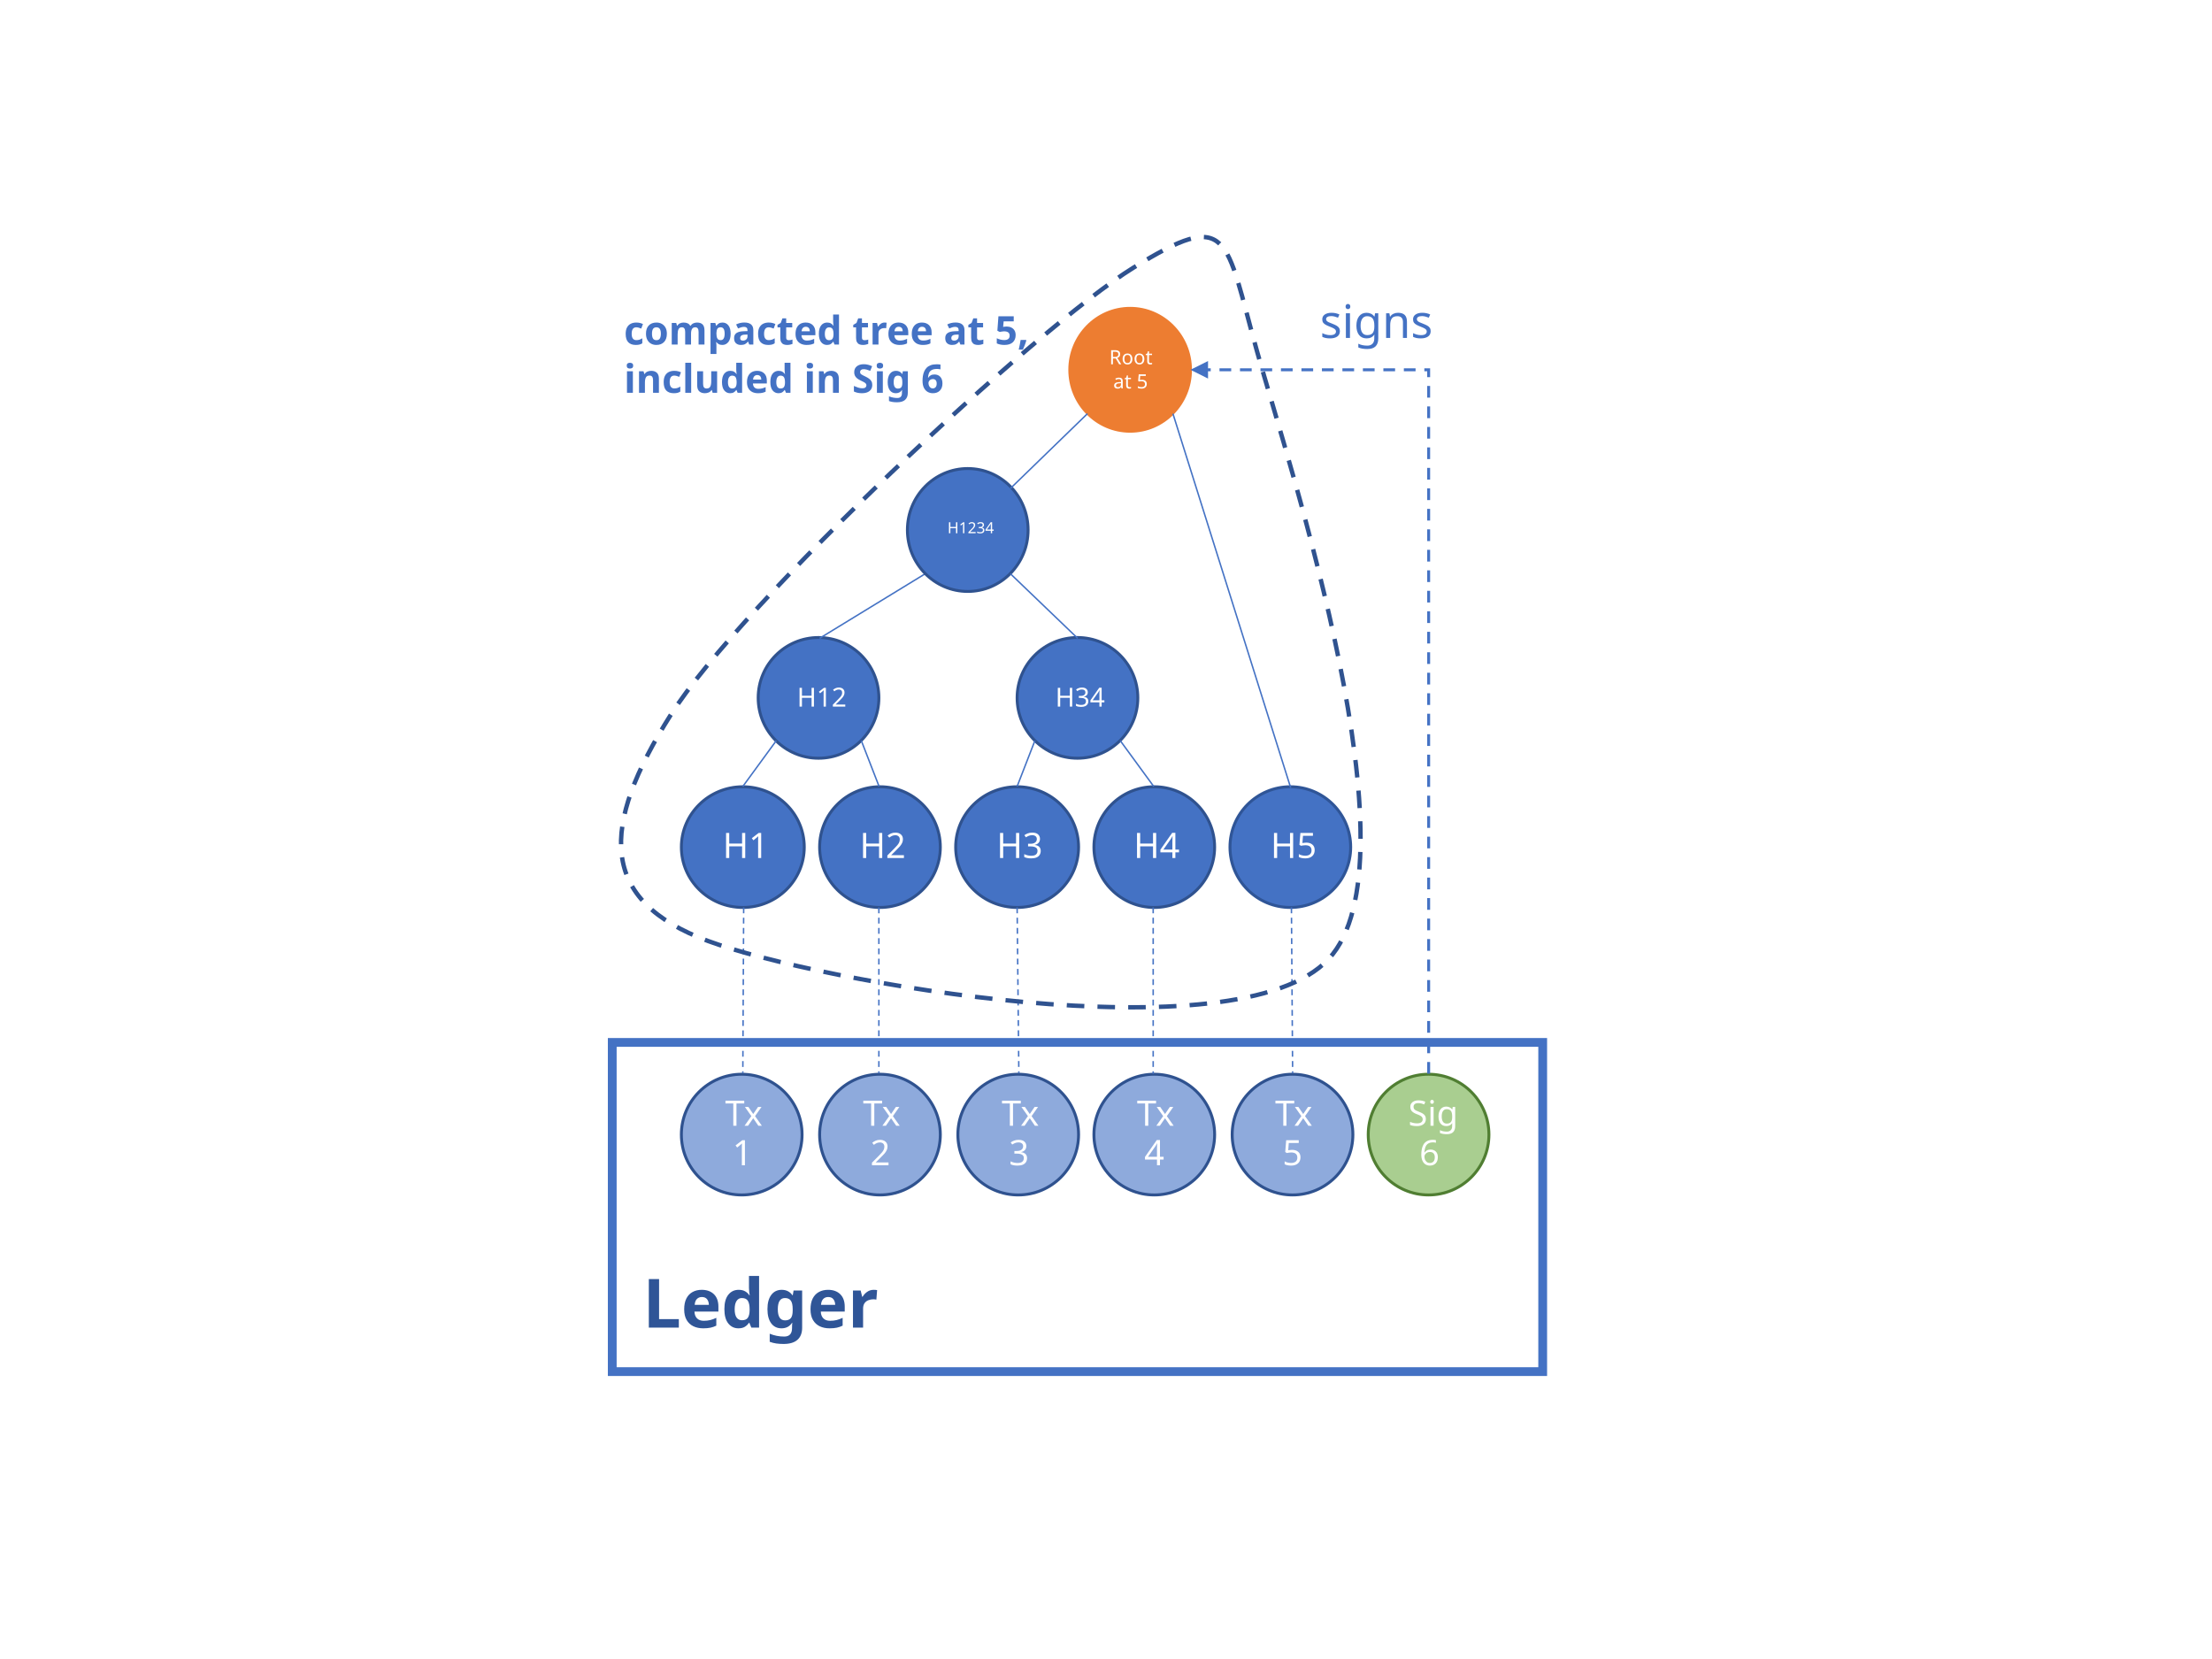
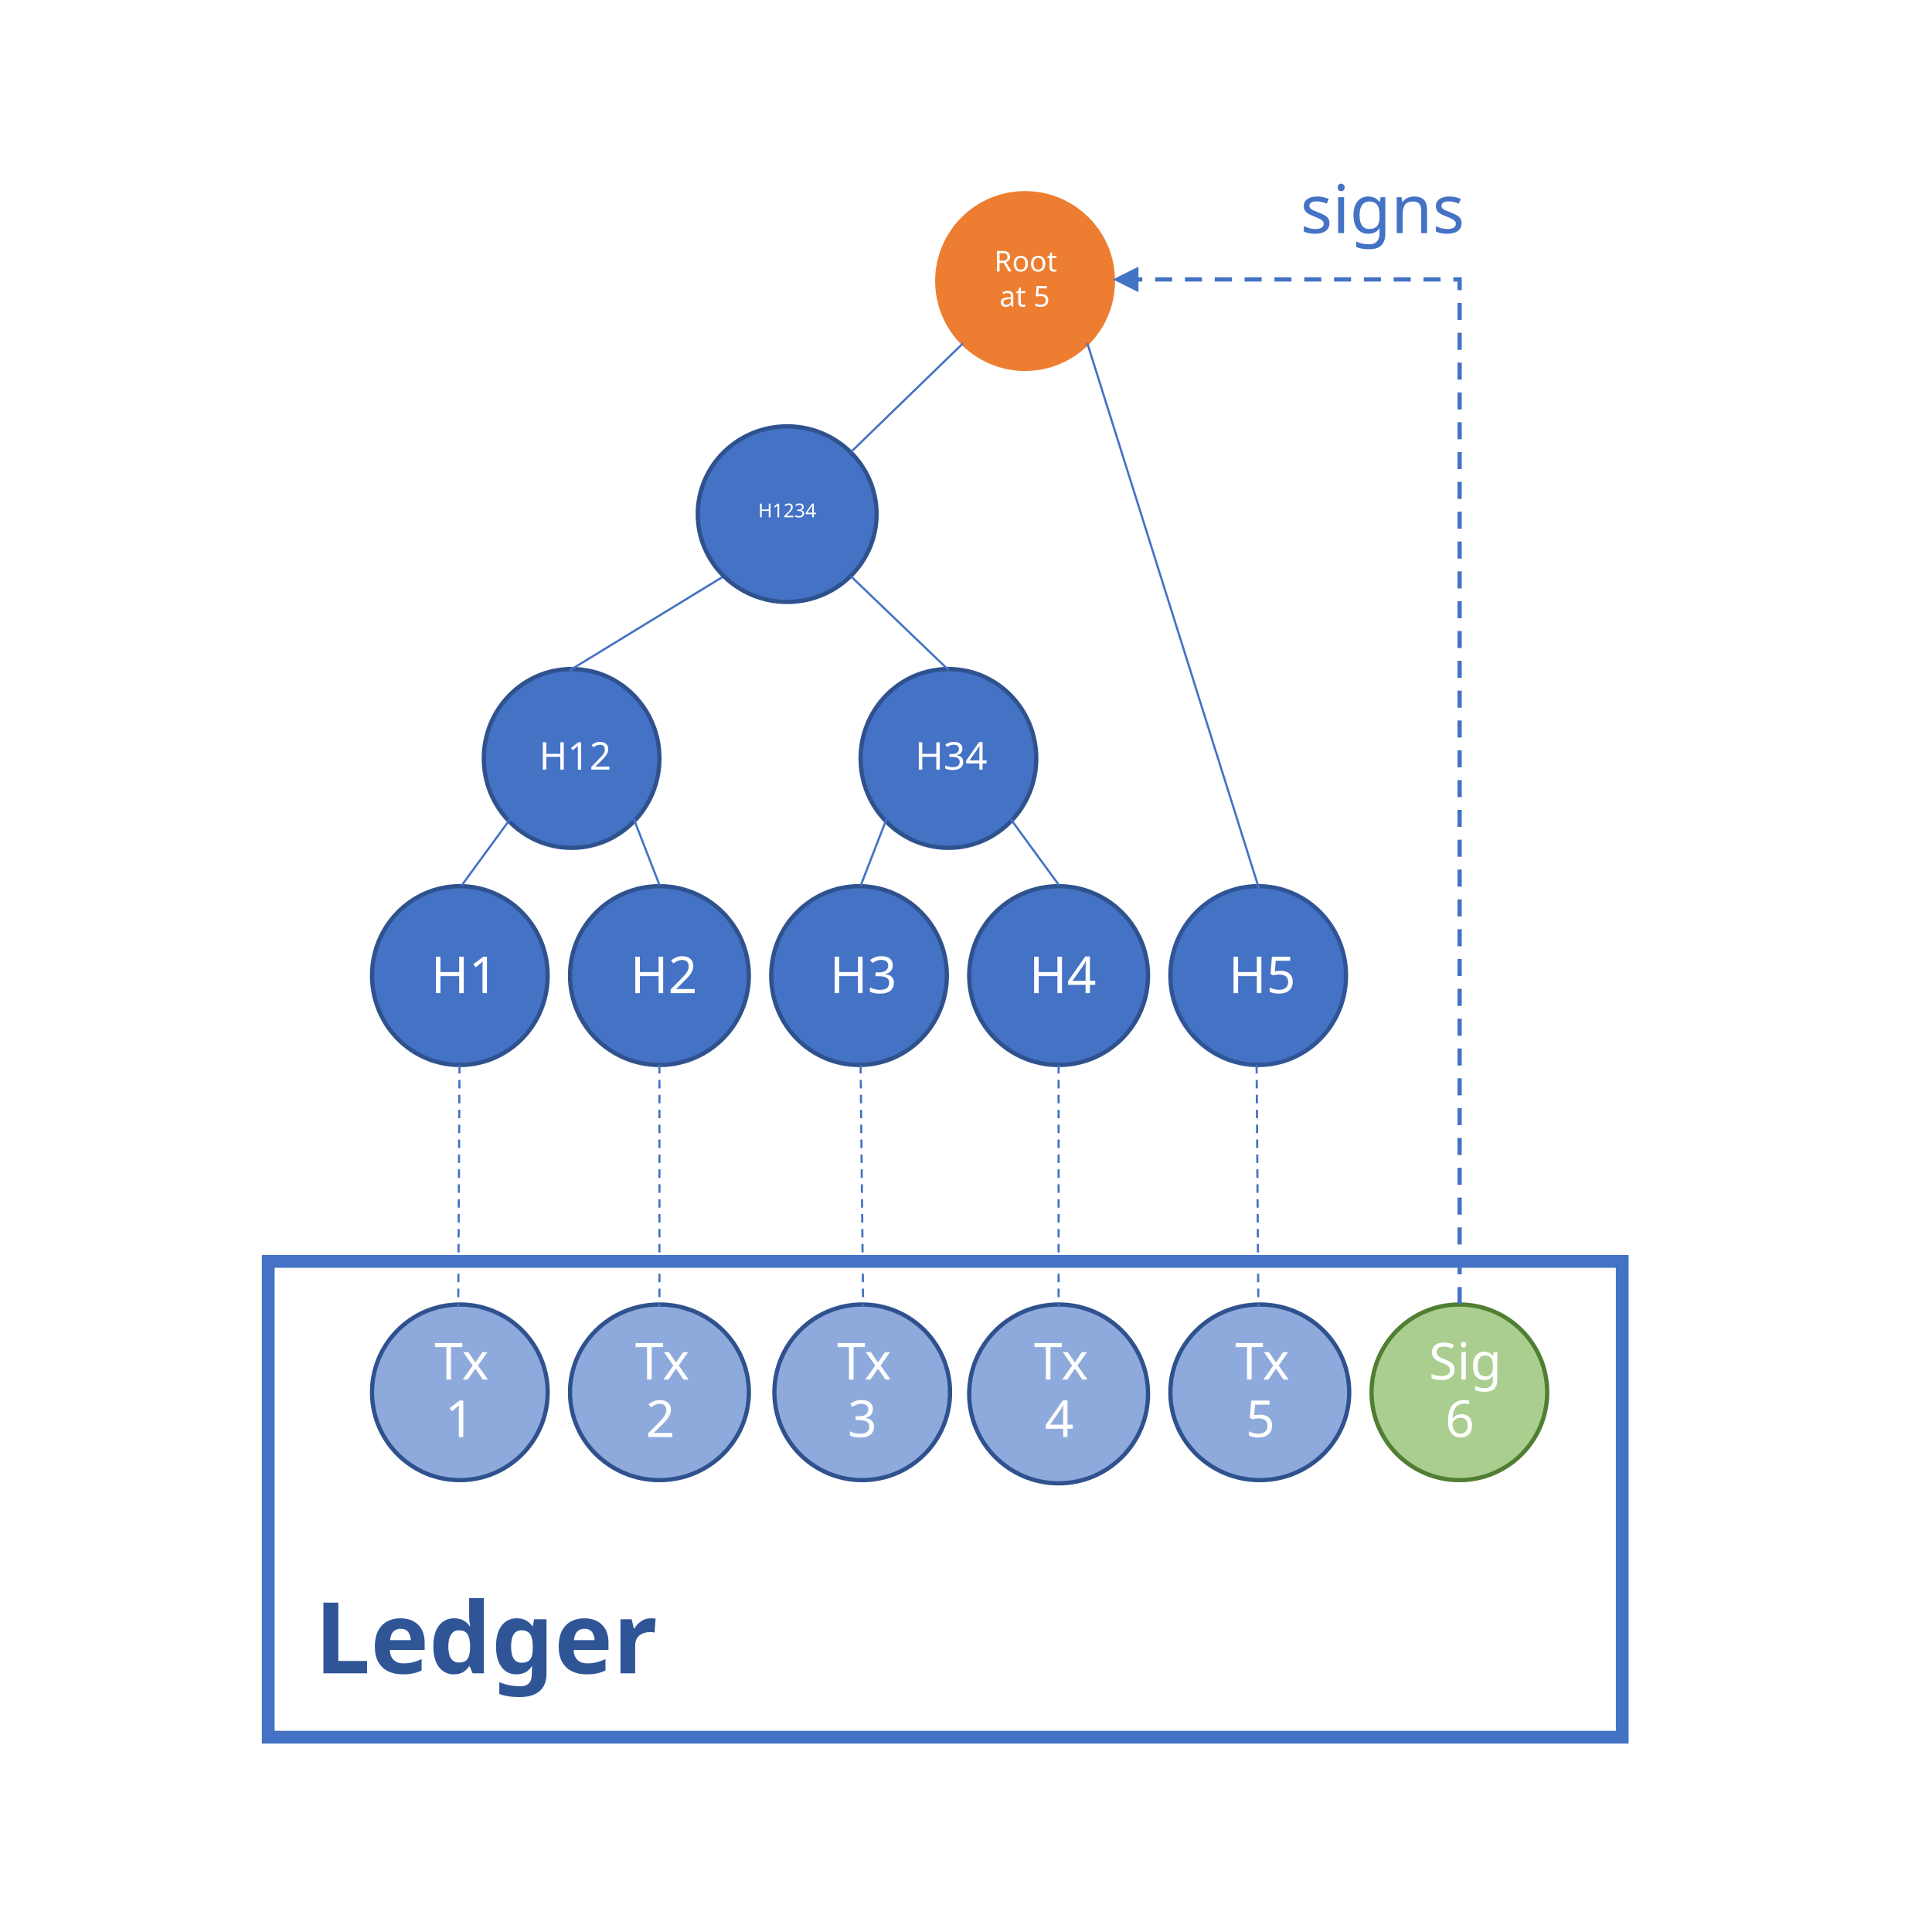
- <svg xmlns="http://www.w3.org/2000/svg" width="1008" height="756" overflow="hidden">
+ <svg xmlns="http://www.w3.org/2000/svg" width="605" height="605" overflow="hidden">
  <defs>
    <clipPath id="clip0">
-       <rect x="0" y="0" width="1008" height="756" />
+       <rect x="0" y="0" width="605" height="605" />
    </clipPath>
  </defs>
  <g clip-path="url(#clip0)">
-     <rect x="0" y="0" width="1008" height="756.042" fill="#FFFFFF" />
-     <path d="M310.5 386.021C310.5 370.833 323.036 358.52 338.5 358.52 353.964 358.52 366.5 370.833 366.5 386.021 366.5 401.21 353.964 413.523 338.5 413.523 323.036 413.523 310.5 401.21 310.5 386.021Z" stroke="#2F528F" stroke-width="1.334" stroke-miterlimit="8" fill="#4472C4" fill-rule="evenodd" />
-     <text fill="#FFFFFF" font-family="Calibri,Calibri_MSFontService,sans-serif" font-weight="400" font-size="16" transform="matrix(1 0 0 1.00006 329.324 391)">H1</text>
-     <path d="M373.5 386.021C373.5 370.833 385.812 358.52 401 358.52 416.188 358.52 428.5 370.833 428.5 386.021 428.5 401.21 416.188 413.523 401 413.523 385.812 413.523 373.5 401.21 373.5 386.021Z" stroke="#2F528F" stroke-width="1.334" stroke-miterlimit="8" fill="#4472C4" fill-rule="evenodd" />
-     <text fill="#FFFFFF" font-family="Calibri,Calibri_MSFontService,sans-serif" font-weight="400" font-size="16" transform="matrix(1 0 0 1.00006 391.745 391)">H2</text>
-     <path d="M435.5 386.021C435.5 370.833 448.036 358.52 463.5 358.52 478.964 358.52 491.5 370.833 491.5 386.021 491.5 401.21 478.964 413.523 463.5 413.523 448.036 413.523 435.5 401.21 435.5 386.021Z" stroke="#2F528F" stroke-width="1.334" stroke-miterlimit="8" fill="#4472C4" fill-rule="evenodd" />
-     <text fill="#FFFFFF" font-family="Calibri,Calibri_MSFontService,sans-serif" font-weight="400" font-size="16" transform="matrix(1 0 0 1.00006 454.166 391)">H3</text>
-     <path d="M498.5 386.021C498.5 370.833 510.812 358.52 526 358.52 541.188 358.52 553.5 370.833 553.5 386.021 553.5 401.21 541.188 413.523 526 413.523 510.812 413.523 498.5 401.21 498.5 386.021Z" stroke="#2F528F" stroke-width="1.334" stroke-miterlimit="8" fill="#4472C4" fill-rule="evenodd" />
-     <text fill="#FFFFFF" font-family="Calibri,Calibri_MSFontService,sans-serif" font-weight="400" font-size="16" transform="matrix(1 0 0 1.00006 516.586 391)">H4</text>
-     <path d="M345.5 318.018C345.5 302.829 357.812 290.516 373 290.516 388.188 290.516 400.5 302.829 400.5 318.018 400.5 333.206 388.188 345.519 373 345.519 357.812 345.519 345.5 333.206 345.5 318.018Z" stroke="#2F528F" stroke-width="1.334" stroke-miterlimit="8" fill="#4472C4" fill-rule="evenodd" />
-     <text fill="#FFFFFF" font-family="Calibri,Calibri_MSFontService,sans-serif" font-weight="400" font-size="12" transform="matrix(1 0 0 1.00006 363.194 322)">H12</text>
-     <path d="M463.5 318.018C463.5 302.829 475.812 290.516 491 290.516 506.188 290.516 518.5 302.829 518.5 318.018 518.5 333.206 506.188 345.519 491 345.519 475.812 345.519 463.5 333.206 463.5 318.018Z" stroke="#2F528F" stroke-width="1.334" stroke-miterlimit="8" fill="#4472C4" fill-rule="evenodd" />
-     <text fill="#FFFFFF" font-family="Calibri,Calibri_MSFontService,sans-serif" font-weight="400" font-size="12" transform="matrix(1 0 0 1.00006 480.883 322)">H34</text>
-     <path d="M0 0 15.246 20.857" stroke="#4472C4" stroke-width="0.667" stroke-miterlimit="8" fill="none" fill-rule="evenodd" transform="matrix(1 0 0 -1.00006 338.5 358.377)" />
-     <path d="M400.594 358.377 392.5 337.519" stroke="#4472C4" stroke-width="0.667" stroke-miterlimit="8" fill="none" fill-rule="evenodd" />
-     <path d="M0 0 8.094 20.857" stroke="#4472C4" stroke-width="0.667" stroke-miterlimit="8" fill="none" fill-rule="evenodd" transform="matrix(1 0 0 -1.00006 463.5 358.377)" />
-     <path d="M525.746 358.377 510.5 337.519" stroke="#4472C4" stroke-width="0.667" stroke-miterlimit="8" fill="none" fill-rule="evenodd" />
-     <path d="M0 0 48.03 29.346" stroke="#4472C4" stroke-width="0.667" stroke-miterlimit="8" fill="none" fill-rule="evenodd" transform="matrix(1 0 0 -1.00006 373.5 290.863)" />
-     <path d="M560.5 386.021C560.5 370.833 572.812 358.52 588 358.52 603.188 358.52 615.5 370.833 615.5 386.021 615.5 401.21 603.188 413.523 588 413.523 572.812 413.523 560.5 401.21 560.5 386.021Z" stroke="#2F5597" stroke-width="1.334" stroke-miterlimit="8" fill="#4472C4" fill-rule="evenodd" />
-     <text fill="#FFFFFF" font-family="Calibri,Calibri_MSFontService,sans-serif" font-weight="400" font-size="16" transform="matrix(1 0 0 1.00006 579.007 391)">H5</text>
-     <path d="M310.5 517.029C310.5 501.84 322.812 489.527 338 489.527 353.188 489.527 365.5 501.84 365.5 517.029 365.5 532.217 353.188 544.53 338 544.53 322.812 544.53 310.5 532.217 310.5 517.029Z" stroke="#2F528F" stroke-width="1.334" stroke-miterlimit="8" fill="#4472C4" fill-rule="evenodd" fill-opacity="0.6" />
-     <text fill="#FFFFFF" font-family="Calibri,Calibri_MSFontService,sans-serif" font-weight="400" font-size="16" transform="matrix(1 0 0 1.00006 330.431 513)">Tx<tspan font-size="16" x="3.334" y="17.999">1</tspan>
+     <rect x="0" y="0" width="605" height="605" fill="#FFFFFF" />
+     <path d="M116.5 305.5C116.5 290.036 128.812 277.5 144 277.5 159.188 277.5 171.5 290.036 171.5 305.5 171.5 320.964 159.188 333.5 144 333.5 128.812 333.5 116.5 320.964 116.5 305.5Z" stroke="#2F528F" stroke-width="1.334" stroke-miterlimit="8" fill="#4472C4" fill-rule="evenodd" />
+     <text fill="#FFFFFF" font-family="Calibri,Calibri_MSFontService,sans-serif" font-weight="400" font-size="16" transform="translate(134.944 311)">H1</text>
+     <path d="M178.5 305.5C178.5 290.036 191.036 277.5 206.5 277.5 221.964 277.5 234.5 290.036 234.5 305.5 234.5 320.964 221.964 333.5 206.5 333.5 191.036 333.5 178.5 320.964 178.5 305.5Z" stroke="#2F528F" stroke-width="1.334" stroke-miterlimit="8" fill="#4472C4" fill-rule="evenodd" />
+     <text fill="#FFFFFF" font-family="Calibri,Calibri_MSFontService,sans-serif" font-weight="400" font-size="16" transform="translate(197.389 311)">H2</text>
+     <path d="M241.5 305.5C241.5 290.036 253.812 277.5 269 277.5 284.188 277.5 296.5 290.036 296.5 305.5 296.5 320.964 284.188 333.5 269 333.5 253.812 333.5 241.5 320.964 241.5 305.5Z" stroke="#2F528F" stroke-width="1.334" stroke-miterlimit="8" fill="#4472C4" fill-rule="evenodd" />
+     <text fill="#FFFFFF" font-family="Calibri,Calibri_MSFontService,sans-serif" font-weight="400" font-size="16" transform="translate(259.834 311)">H3</text>
+     <path d="M303.5 305.5C303.5 290.036 316.036 277.5 331.5 277.5 346.964 277.5 359.5 290.036 359.5 305.5 359.5 320.964 346.964 333.5 331.5 333.5 316.036 333.5 303.5 320.964 303.5 305.5Z" stroke="#2F528F" stroke-width="1.334" stroke-miterlimit="8" fill="#4472C4" fill-rule="evenodd" />
+     <text fill="#FFFFFF" font-family="Calibri,Calibri_MSFontService,sans-serif" font-weight="400" font-size="16" transform="translate(322.279 311)">H4</text>
+     <path d="M151.5 237.5C151.5 222.036 163.812 209.5 179 209.5 194.188 209.5 206.5 222.036 206.5 237.5 206.5 252.964 194.188 265.5 179 265.5 163.812 265.5 151.5 252.964 151.5 237.5Z" stroke="#2F528F" stroke-width="1.334" stroke-miterlimit="8" fill="#4472C4" fill-rule="evenodd" />
+     <text fill="#FFFFFF" font-family="Calibri,Calibri_MSFontService,sans-serif" font-weight="400" font-size="12" transform="translate(168.827 241)">H12</text>
+     <path d="M269.5 237.5C269.5 222.036 281.812 209.5 297 209.5 312.188 209.5 324.5 222.036 324.5 237.5 324.5 252.964 312.188 265.5 297 265.5 281.812 265.5 269.5 252.964 269.5 237.5Z" stroke="#2F528F" stroke-width="1.334" stroke-miterlimit="8" fill="#4472C4" fill-rule="evenodd" />
+     <text fill="#FFFFFF" font-family="Calibri,Calibri_MSFontService,sans-serif" font-weight="400" font-size="12" transform="translate(286.561 241)">H34</text>
+     <path d="M0 0 15.252 20.865" stroke="#4472C4" stroke-width="0.667" stroke-miterlimit="8" fill="none" fill-rule="evenodd" transform="matrix(1 0 0 -1 144.5 277.365)" />
+     <path d="M206.597 277.365 198.5 256.5" stroke="#4472C4" stroke-width="0.667" stroke-miterlimit="8" fill="none" fill-rule="evenodd" />
+     <path d="M0 0 8.097 20.865" stroke="#4472C4" stroke-width="0.667" stroke-miterlimit="8" fill="none" fill-rule="evenodd" transform="matrix(1 0 0 -1 269.5 277.365)" />
+     <path d="M331.752 277.365 316.5 256.5" stroke="#4472C4" stroke-width="0.667" stroke-miterlimit="8" fill="none" fill-rule="evenodd" />
+     <path d="M0 0 48.048 29.358" stroke="#4472C4" stroke-width="0.667" stroke-miterlimit="8" fill="none" fill-rule="evenodd" transform="matrix(1 0 0 -1 178.5 209.858)" />
+     <path d="M366.5 305.5C366.5 290.036 378.812 277.5 394 277.5 409.188 277.5 421.5 290.036 421.5 305.5 421.5 320.964 409.188 333.5 394 333.5 378.812 333.5 366.5 320.964 366.5 305.5Z" stroke="#2F5597" stroke-width="1.334" stroke-miterlimit="8" fill="#4472C4" fill-rule="evenodd" />
+     <text fill="#FFFFFF" font-family="Calibri,Calibri_MSFontService,sans-serif" font-weight="400" font-size="16" transform="translate(384.724 311)">H5</text>
+     <path d="M116.5 436C116.5 420.812 128.812 408.5 144 408.5 159.188 408.5 171.5 420.812 171.5 436 171.5 451.188 159.188 463.5 144 463.5 128.812 463.5 116.5 451.188 116.5 436Z" stroke="#2F528F" stroke-width="1.334" stroke-miterlimit="8" fill="#4472C4" fill-rule="evenodd" fill-opacity="0.6" />
+     <text fill="#FFFFFF" font-family="Calibri,Calibri_MSFontService,sans-serif" font-weight="400" font-size="16" transform="translate(136.051 432)">Tx<tspan font-size="16" x="3.335" y="18">1</tspan>
    </text>
-     <path d="M373.5 517.029C373.5 501.84 385.812 489.527 401 489.527 416.188 489.527 428.5 501.84 428.5 517.029 428.5 532.217 416.188 544.53 401 544.53 385.812 544.53 373.5 532.217 373.5 517.029Z" stroke="#2F528F" stroke-width="1.334" stroke-miterlimit="8" fill="#4472C4" fill-rule="evenodd" fill-opacity="0.6" />
-     <text fill="#FFFFFF" font-family="Calibri,Calibri_MSFontService,sans-serif" font-weight="400" font-size="16" transform="matrix(1 0 0 1.00006 393.245 513)">Tx<tspan font-size="16" x="3.334" y="17.999">2</tspan>
+     <path d="M178.5 436C178.5 420.812 191.036 408.5 206.5 408.5 221.964 408.5 234.5 420.812 234.5 436 234.5 451.188 221.964 463.5 206.5 463.5 191.036 463.5 178.5 451.188 178.5 436Z" stroke="#2F528F" stroke-width="1.334" stroke-miterlimit="8" fill="#4472C4" fill-rule="evenodd" fill-opacity="0.6" />
+     <text fill="#FFFFFF" font-family="Calibri,Calibri_MSFontService,sans-serif" font-weight="400" font-size="16" transform="translate(198.89 432)">Tx<tspan font-size="16" x="3.335" y="18">2</tspan>
    </text>
-     <path d="M436.5 517.029C436.5 501.84 448.812 489.527 464 489.527 479.188 489.527 491.5 501.84 491.5 517.029 491.5 532.217 479.188 544.53 464 544.53 448.812 544.53 436.5 532.217 436.5 517.029Z" stroke="#2F528F" stroke-width="1.334" stroke-miterlimit="8" fill="#4472C4" fill-rule="evenodd" fill-opacity="0.6" />
-     <text fill="#FFFFFF" font-family="Calibri,Calibri_MSFontService,sans-serif" font-weight="400" font-size="16" transform="matrix(1 0 0 1.00006 456.453 513)">Tx<tspan font-size="16" x="3.334" y="17.999">3</tspan>
+     <path d="M242.5 436C242.5 420.812 254.812 408.5 270 408.5 285.188 408.5 297.5 420.812 297.5 436 297.5 451.188 285.188 463.5 270 463.5 254.812 463.5 242.5 451.188 242.5 436Z" stroke="#2F528F" stroke-width="1.334" stroke-miterlimit="8" fill="#4472C4" fill-rule="evenodd" fill-opacity="0.6" />
+     <text fill="#FFFFFF" font-family="Calibri,Calibri_MSFontService,sans-serif" font-weight="400" font-size="16" transform="translate(262.122 432)">Tx<tspan font-size="16" x="3.335" y="18">3</tspan>
    </text>
-     <path d="M498.5 517.029C498.5 501.84 510.812 489.527 526 489.527 541.188 489.527 553.5 501.84 553.5 517.029 553.5 532.217 541.188 544.53 526 544.53 510.812 544.53 498.5 532.217 498.5 517.029Z" stroke="#2F528F" stroke-width="1.334" stroke-miterlimit="8" fill="#4472C4" fill-rule="evenodd" fill-opacity="0.6" />
-     <text fill="#FFFFFF" font-family="Calibri,Calibri_MSFontService,sans-serif" font-weight="400" font-size="16" transform="matrix(1 0 0 1.00006 518.087 513)">Tx<tspan font-size="16" x="3.334" y="17.999">4</tspan>
+     <path d="M303.5 436.5C303.5 421.036 316.036 408.5 331.5 408.5 346.964 408.5 359.5 421.036 359.5 436.5 359.5 451.964 346.964 464.5 331.5 464.5 316.036 464.5 303.5 451.964 303.5 436.5Z" stroke="#2F528F" stroke-width="1.334" stroke-miterlimit="8" fill="#4472C4" fill-rule="evenodd" fill-opacity="0.6" />
+     <text fill="#FFFFFF" font-family="Calibri,Calibri_MSFontService,sans-serif" font-weight="400" font-size="16" transform="translate(323.779 432)">Tx<tspan font-size="16" x="3.335" y="18">4</tspan>
    </text>
-     <rect x="279" y="475.026" width="424" height="150.008" stroke="#4472C4" stroke-width="4.001" stroke-miterlimit="8" fill="none" />
-     <text fill="#2F5597" font-family="Calibri,Calibri_MSFontService,sans-serif" font-weight="700" font-size="31" transform="matrix(1 0 0 1.00006 292.873 605)">Ledger</text>
-     <path d="M0 0 0.393 75.468" stroke="#4472C4" stroke-width="0.667" stroke-miterlimit="8" stroke-dasharray="2.667 2" fill="none" fill-rule="evenodd" transform="matrix(-1 0 0 1.00006 338.893 413.523)" />
-     <path d="M0 0 0 75.468" stroke="#4472C4" stroke-width="0.667" stroke-miterlimit="8" stroke-dasharray="2.667 2" fill="none" fill-rule="evenodd" transform="matrix(-1 0 0 1.00006 400.5 413.523)" />
-     <path d="M463.5 413.523 464.287 488.995" stroke="#4472C4" stroke-width="0.667" stroke-miterlimit="8" stroke-dasharray="2.667 2" fill="none" fill-rule="evenodd" />
-     <path d="M0 0 0 75.797" stroke="#4472C4" stroke-width="0.667" stroke-miterlimit="8" stroke-dasharray="2.667 2" fill="none" fill-rule="evenodd" transform="matrix(-1 0 0 1.00006 525.5 413.523)" />
-     <path d="M561.5 517.029C561.5 501.84 573.812 489.527 589 489.527 604.188 489.527 616.5 501.84 616.5 517.029 616.5 532.217 604.188 544.53 589 544.53 573.812 544.53 561.5 532.217 561.5 517.029Z" stroke="#2F528F" stroke-width="1.334" stroke-miterlimit="8" fill="#4472C4" fill-rule="evenodd" fill-opacity="0.6" />
-     <text fill="#FFFFFF" font-family="Calibri,Calibri_MSFontService,sans-serif" font-weight="400" font-size="16" transform="matrix(1 0 0 1.00006 581.057 513)">Tx<tspan font-size="16" x="3.334" y="17.999">5</tspan>
+     <rect x="84" y="395" width="424" height="149" stroke="#4472C4" stroke-width="4.002" stroke-miterlimit="8" fill="none" />
+     <text fill="#2F5597" font-family="Calibri,Calibri_MSFontService,sans-serif" font-weight="700" font-size="31" transform="translate(98.4788 524)">Ledger</text>
+     <path d="M0 0 0.393 75.497" stroke="#4472C4" stroke-width="0.667" stroke-miterlimit="8" stroke-dasharray="2.668 2.001" fill="none" fill-rule="evenodd" transform="matrix(-1 0 0 1 143.893 333.5)" />
+     <path d="M206.5 333.5 206.5 408.997" stroke="#4472C4" stroke-width="0.667" stroke-miterlimit="8" stroke-dasharray="2.668 2.001" fill="none" fill-rule="evenodd" />
+     <path d="M269.5 333.5 270.287 408.997" stroke="#4472C4" stroke-width="0.667" stroke-miterlimit="8" stroke-dasharray="2.668 2.001" fill="none" fill-rule="evenodd" />
+     <path d="M331.5 333.5 331.5 409.327" stroke="#4472C4" stroke-width="0.667" stroke-miterlimit="8" stroke-dasharray="2.668 2.001" fill="none" fill-rule="evenodd" />
+     <path d="M366.5 436C366.5 420.812 379.036 408.5 394.5 408.5 409.964 408.5 422.5 420.812 422.5 436 422.5 451.188 409.964 463.5 394.5 463.5 379.036 463.5 366.5 451.188 366.5 436Z" stroke="#2F528F" stroke-width="1.334" stroke-miterlimit="8" fill="#4472C4" fill-rule="evenodd" fill-opacity="0.6" />
+     <text fill="#FFFFFF" font-family="Calibri,Calibri_MSFontService,sans-serif" font-weight="400" font-size="16" transform="translate(386.774 432)">Tx<tspan font-size="16" x="3.335" y="18">5</tspan>
    </text>
-     <path d="M588.5 413.523 589.049 488.995" stroke="#4472C4" stroke-width="0.667" stroke-miterlimit="8" stroke-dasharray="2.667 2" fill="none" fill-rule="evenodd" />
-     <path d="M413.5 241.513C413.5 226.048 425.812 213.512 441 213.512 456.188 213.512 468.5 226.048 468.5 241.513 468.5 256.978 456.188 269.515 441 269.515 425.812 269.515 413.5 256.978 413.5 241.513Z" stroke="#2F528F" stroke-width="1.334" stroke-miterlimit="8" fill="#4472C4" fill-rule="evenodd" />
-     <text fill="#FFFFFF" font-family="Calibri,Calibri_MSFontService,sans-serif" font-weight="400" font-size="7" transform="matrix(1 0 0 1.00006 431.764 243)">H1234</text>
-     <path d="M491.078 290.863 460.5 261.514" stroke="#4472C4" stroke-width="0.667" stroke-miterlimit="8" fill="none" fill-rule="evenodd" />
-     <path d="M487.5 168.509C487.5 153.044 499.812 140.508 515 140.508 530.188 140.508 542.5 153.044 542.5 168.509 542.5 183.974 530.188 196.511 515 196.511 499.812 196.511 487.5 183.974 487.5 168.509Z" stroke="#ED7D31" stroke-width="1.334" stroke-miterlimit="8" fill="#ED7D31" fill-rule="evenodd" />
-     <text fill="#FFFFFF" font-family="Calibri,Calibri_MSFontService,sans-serif" font-weight="400" font-size="9" transform="matrix(1 0 0 1.00006 505.472 166)">Root <tspan font-size="9" x="1.834" y="10.999">at 5</tspan>
+     <path d="M393.5 333.5 394.049 408.997" stroke="#4472C4" stroke-width="0.667" stroke-miterlimit="8" stroke-dasharray="2.668 2.001" fill="none" fill-rule="evenodd" />
+     <path d="M218.5 161C218.5 145.812 231.036 133.5 246.5 133.5 261.964 133.5 274.5 145.812 274.5 161 274.5 176.188 261.964 188.5 246.5 188.5 231.036 188.5 218.5 176.188 218.5 161Z" stroke="#2F528F" stroke-width="1.334" stroke-miterlimit="8" fill="#4472C4" fill-rule="evenodd" />
+     <text fill="#FFFFFF" font-family="Calibri,Calibri_MSFontService,sans-serif" font-weight="400" font-size="6" transform="translate(237.424 162)">H1234</text>
+     <path d="M297.09 209.858 266.5 180.5" stroke="#4472C4" stroke-width="0.667" stroke-miterlimit="8" fill="none" fill-rule="evenodd" />
+     <path d="M293.5 88C293.5 72.812 305.812 60.5 321 60.5 336.188 60.5 348.5 72.812 348.5 88 348.5 103.188 336.188 115.5 321 115.5 305.812 115.5 293.5 103.188 293.5 88Z" stroke="#ED7D31" stroke-width="1.334" stroke-miterlimit="8" fill="#ED7D31" fill-rule="evenodd" />
+     <text fill="#FFFFFF" font-family="Calibri,Calibri_MSFontService,sans-serif" font-weight="400" font-size="9" transform="translate(311.327 85)">Root <tspan font-size="9" x="1.668" y="11">at 5</tspan>
    </text>
-     <path d="M0 0 35.044 34.017" stroke="#4472C4" stroke-width="0.667" stroke-miterlimit="8" fill="none" fill-rule="evenodd" transform="matrix(1 0 0 -1.00006 460.5 222.529)" />
-     <path d="M588.161 358.995 534.5 188.51" stroke="#4472C4" stroke-width="0.667" stroke-miterlimit="8" fill="none" fill-rule="evenodd" />
-     <path d="M623.5 517.029C623.5 501.84 635.812 489.527 651 489.527 666.188 489.527 678.5 501.84 678.5 517.029 678.5 532.217 666.188 544.53 651 544.53 635.812 544.53 623.5 532.217 623.5 517.029Z" stroke="#507E32" stroke-width="1.334" stroke-miterlimit="8" fill="#70AD47" fill-rule="evenodd" fill-opacity="0.6" />
-     <text fill="#FFFFFF" font-family="Calibri,Calibri_MSFontService,sans-serif" font-weight="400" font-size="16" transform="matrix(1 0 0 1.00006 641.727 513)">Sig <tspan font-size="16" x="5.087" y="17.999">6</tspan>
+     <path d="M0 0 35.058 34.03" stroke="#4472C4" stroke-width="0.667" stroke-miterlimit="8" fill="none" fill-rule="evenodd" transform="matrix(1 0 0 -1 266.5 141.53)" />
+     <path d="M394.182 278.041 340.5 107.5" stroke="#4472C4" stroke-width="0.667" stroke-miterlimit="8" fill="none" fill-rule="evenodd" />
+     <path d="M429.5 436C429.5 420.812 441.812 408.5 457 408.5 472.188 408.5 484.5 420.812 484.5 436 484.5 451.188 472.188 463.5 457 463.5 441.812 463.5 429.5 451.188 429.5 436Z" stroke="#507E32" stroke-width="1.334" stroke-miterlimit="8" fill="#70AD47" fill-rule="evenodd" fill-opacity="0.6" />
+     <text fill="#FFFFFF" font-family="Calibri,Calibri_MSFontService,sans-serif" font-weight="400" font-size="16" transform="translate(447.468 432)">Sig <tspan font-size="16" x="5.089" y="18">6</tspan>
    </text>
-     <path d="M516.361 122.069C471.829 149.662 337.945 274.633 305.657 325.754 273.37 376.876 272.677 410.251 322.638 428.799 372.6 447.347 563.724 481.809 605.425 437.042 647.127 392.275 587.578 212.749 572.849 160.196 558.121 107.643 560.893 94.476 516.361 122.069Z" stroke="#2F528F" stroke-width="2" stroke-miterlimit="8" stroke-dasharray="8.001 6.001" fill="none" fill-rule="evenodd" />
-     <path d="M0-0.667 5.334-0.667 5.334 0.667 0 0.667ZM9.335-0.667 14.669-0.667 14.669 0.667 9.335 0.667ZM18.67-0.667 24.004-0.667 24.004 0.667 18.67 0.667ZM28.005-0.667 33.339-0.667 33.339 0.667 28.005 0.667ZM37.34-0.667 42.674-0.667 42.674 0.667 37.34 0.667ZM46.674-0.667 52.009-0.667 52.009 0.667 46.674 0.667ZM56.009-0.667 61.343-0.667 61.343 0.667 56.009 0.667ZM65.344-0.667 70.678-0.667 70.678 0.667 65.344 0.667ZM74.679-0.667 80.013-0.667 80.013 0.667 74.679 0.667ZM84.014-0.667 89.348-0.667 89.348 0.667 84.014 0.667ZM93.349-0.667 98.683-0.667 98.683 0.667 93.349 0.667ZM102.684-0.667 108.018-0.667 108.018 0.667 102.684 0.667ZM112.019-0.667 117.353-0.667 117.353 0.667 112.019 0.667ZM121.353-0.667 126.688-0.667 126.688 0.667 121.353 0.667ZM130.688-0.667 136.022-0.667 136.022 0.667 130.688 0.667ZM140.023-0.667 145.357-0.667 145.357 0.667 140.023 0.667ZM149.358-0.667 154.692-0.667 154.692 0.667 149.358 0.667ZM158.693-0.667 164.027-0.667 164.027 0.667 158.693 0.667ZM168.028-0.667 173.362-0.667 173.362 0.667 168.028 0.667ZM177.363-0.667 182.697-0.667 182.697 0.667 177.363 0.667ZM186.698-0.667 192.032-0.667 192.032 0.667 186.698 0.667ZM196.032-0.667 201.367-0.667 201.367 0.667 196.032 0.667ZM205.367-0.667 210.702-0.667 210.702 0.667 205.367 0.667ZM214.702-0.667 220.036-0.667 220.036 0.667 214.702 0.667ZM224.037-0.667 229.371-0.667 229.371 0.667 224.037 0.667ZM233.372-0.667 238.706-0.667 238.706 0.667 233.372 0.667ZM242.707-0.667 248.041-0.667 248.041 0.667 242.707 0.667ZM252.042-0.667 257.376-0.667 257.376 0.667 252.042 0.667ZM261.377-0.667 266.711-0.667 266.711 0.667 261.377 0.667ZM270.711-0.667 276.046-0.667 276.046 0.667 270.711 0.667ZM280.046-0.667 285.381-0.667 285.381 0.667 280.046 0.667ZM289.381-0.667 294.715-0.667 294.715 0.667 289.381 0.667ZM298.716-0.667 304.05-0.667 304.05 0.667 298.716 0.667ZM308.051-0.667 313.385-0.667 313.385 0.667 308.051 0.667ZM317.386-0.667 321.419-0.667 321.419 1.968 320.085 1.968 320.085 0 320.752 0.667 317.386 0.667ZM321.419 5.968 321.419 11.303 320.085 11.303 320.085 5.968ZM321.419 15.303 321.419 20.637 320.085 20.637 320.085 15.303ZM321.419 24.638 321.419 29.972 320.085 29.972 320.085 24.638ZM321.419 33.973 321.419 39.307 320.085 39.307 320.085 33.973ZM321.419 43.308 321.419 48.642 320.085 48.642 320.085 43.308ZM321.419 52.643 321.419 57.977 320.085 57.977 320.085 52.643ZM321.419 61.978 321.419 67.312 320.085 67.312 320.085 61.978ZM321.419 71.313 321.419 76.647 320.085 76.647 320.085 71.313ZM321.419 80.647 321.419 85.982 320.085 85.982 320.085 80.647ZM321.419 89.982 321.419 95.317 320.085 95.317 320.085 89.982ZM321.419 99.317 321.419 101.869 320.085 101.869 320.085 99.317ZM324.753 100.536 320.752 108.537 316.752 100.536Z" fill="#4472C4" transform="matrix(-1.83697e-16 -1.00006 -1 1.83707e-16 651.037 489.279)" />
-     <text fill="#4472C4" font-family="Calibri,Calibri_MSFontService,sans-serif" font-weight="400" font-size="21" transform="matrix(1 0 0 1.00006 601.475 154)">signs<tspan font-weight="700" font-size="18" x="-317.169" y="3">compacted tree at 5, </tspan>
-       <tspan font-weight="700" font-size="18" x="-317.169" y="24.999">included in Sig 6</tspan>
-     </text>
+     <path d="M0-0.667 5.336-0.667 5.336 0.667 0 0.667ZM9.338-0.667 14.675-0.667 14.675 0.667 9.338 0.667ZM18.677-0.667 24.013-0.667 24.013 0.667 18.677 0.667ZM28.015-0.667 33.352-0.667 33.352 0.667 28.015 0.667ZM37.354-0.667 42.69-0.667 42.69 0.667 37.354 0.667ZM46.692-0.667 52.029-0.667 52.029 0.667 46.692 0.667ZM56.031-0.667 61.367-0.667 61.367 0.667 56.031 0.667ZM65.369-0.667 70.706-0.667 70.706 0.667 65.369 0.667ZM74.708-0.667 80.044-0.667 80.044 0.667 74.708 0.667ZM84.046-0.667 89.383-0.667 89.383 0.667 84.046 0.667ZM93.385-0.667 98.721-0.667 98.721 0.667 93.385 0.667ZM102.723-0.667 108.06-0.667 108.06 0.667 102.723 0.667ZM112.062-0.667 117.398-0.667 117.398 0.667 112.062 0.667ZM121.4-0.667 126.736-0.667 126.736 0.667 121.4 0.667ZM130.739-0.667 136.075-0.667 136.075 0.667 130.739 0.667ZM140.077-0.667 145.413-0.667 145.413 0.667 140.077 0.667ZM149.416-0.667 154.752-0.667 154.752 0.667 149.416 0.667ZM158.754-0.667 164.09-0.667 164.09 0.667 158.754 0.667ZM168.093-0.667 173.429-0.667 173.429 0.667 168.093 0.667ZM177.431-0.667 182.767-0.667 182.767 0.667 177.431 0.667ZM186.77-0.667 192.106-0.667 192.106 0.667 186.77 0.667ZM196.108-0.667 201.444-0.667 201.444 0.667 196.108 0.667ZM205.447-0.667 210.783-0.667 210.783 0.667 205.447 0.667ZM214.785-0.667 220.121-0.667 220.121 0.667 214.785 0.667ZM224.123-0.667 229.46-0.667 229.46 0.667 224.123 0.667ZM233.462-0.667 238.798-0.667 238.798 0.667 233.462 0.667ZM242.8-0.667 248.137-0.667 248.137 0.667 242.8 0.667ZM252.139-0.667 257.475-0.667 257.475 0.667 252.139 0.667ZM261.477-0.667 266.814-0.667 266.814 0.667 261.477 0.667ZM270.816-0.667 276.152-0.667 276.152 0.667 270.816 0.667ZM280.154-0.667 285.491-0.667 285.491 0.667 280.154 0.667ZM289.493-0.667 294.829-0.667 294.829 0.667 289.493 0.667ZM298.831-0.667 304.168-0.667 304.168 0.667 298.831 0.667ZM308.17-0.667 313.506-0.667 313.506 0.667 308.17 0.667ZM317.508-0.667 321.543-0.667 321.543 1.969 320.209 1.969 320.209 0 320.876 0.667 317.508 0.667ZM321.543 5.971 321.543 11.307 320.209 11.307 320.209 5.971ZM321.543 15.309 321.543 20.646 320.209 20.646 320.209 15.309ZM321.543 24.648 321.543 29.984 320.209 29.984 320.209 24.648ZM321.543 33.986 321.543 39.323 320.209 39.323 320.209 33.986ZM321.543 43.325 321.543 48.661 320.209 48.661 320.209 43.325ZM321.543 52.663 321.543 57.999 320.209 57.999 320.209 52.663ZM321.543 62.002 321.543 67.338 320.209 67.338 320.209 62.002ZM321.543 71.34 321.543 76.677 320.209 76.677 320.209 71.34ZM321.543 80.679 321.543 86.015 320.209 86.015 320.209 80.679ZM321.543 90.017 321.543 95.353 320.209 95.353 320.209 90.017ZM321.543 99.356 321.543 101.909 320.209 101.909 320.209 99.356ZM324.878 100.575 320.876 108.579 316.874 100.575Z" fill="#4472C4" transform="matrix(-1.83697e-16 -1 -1 1.83697e-16 457.079 408.376)" />
+     <text fill="#4472C4" font-family="Calibri,Calibri_MSFontService,sans-serif" font-weight="400" font-size="21" transform="translate(407.201 73)">signs</text>
  </g>
</svg>
